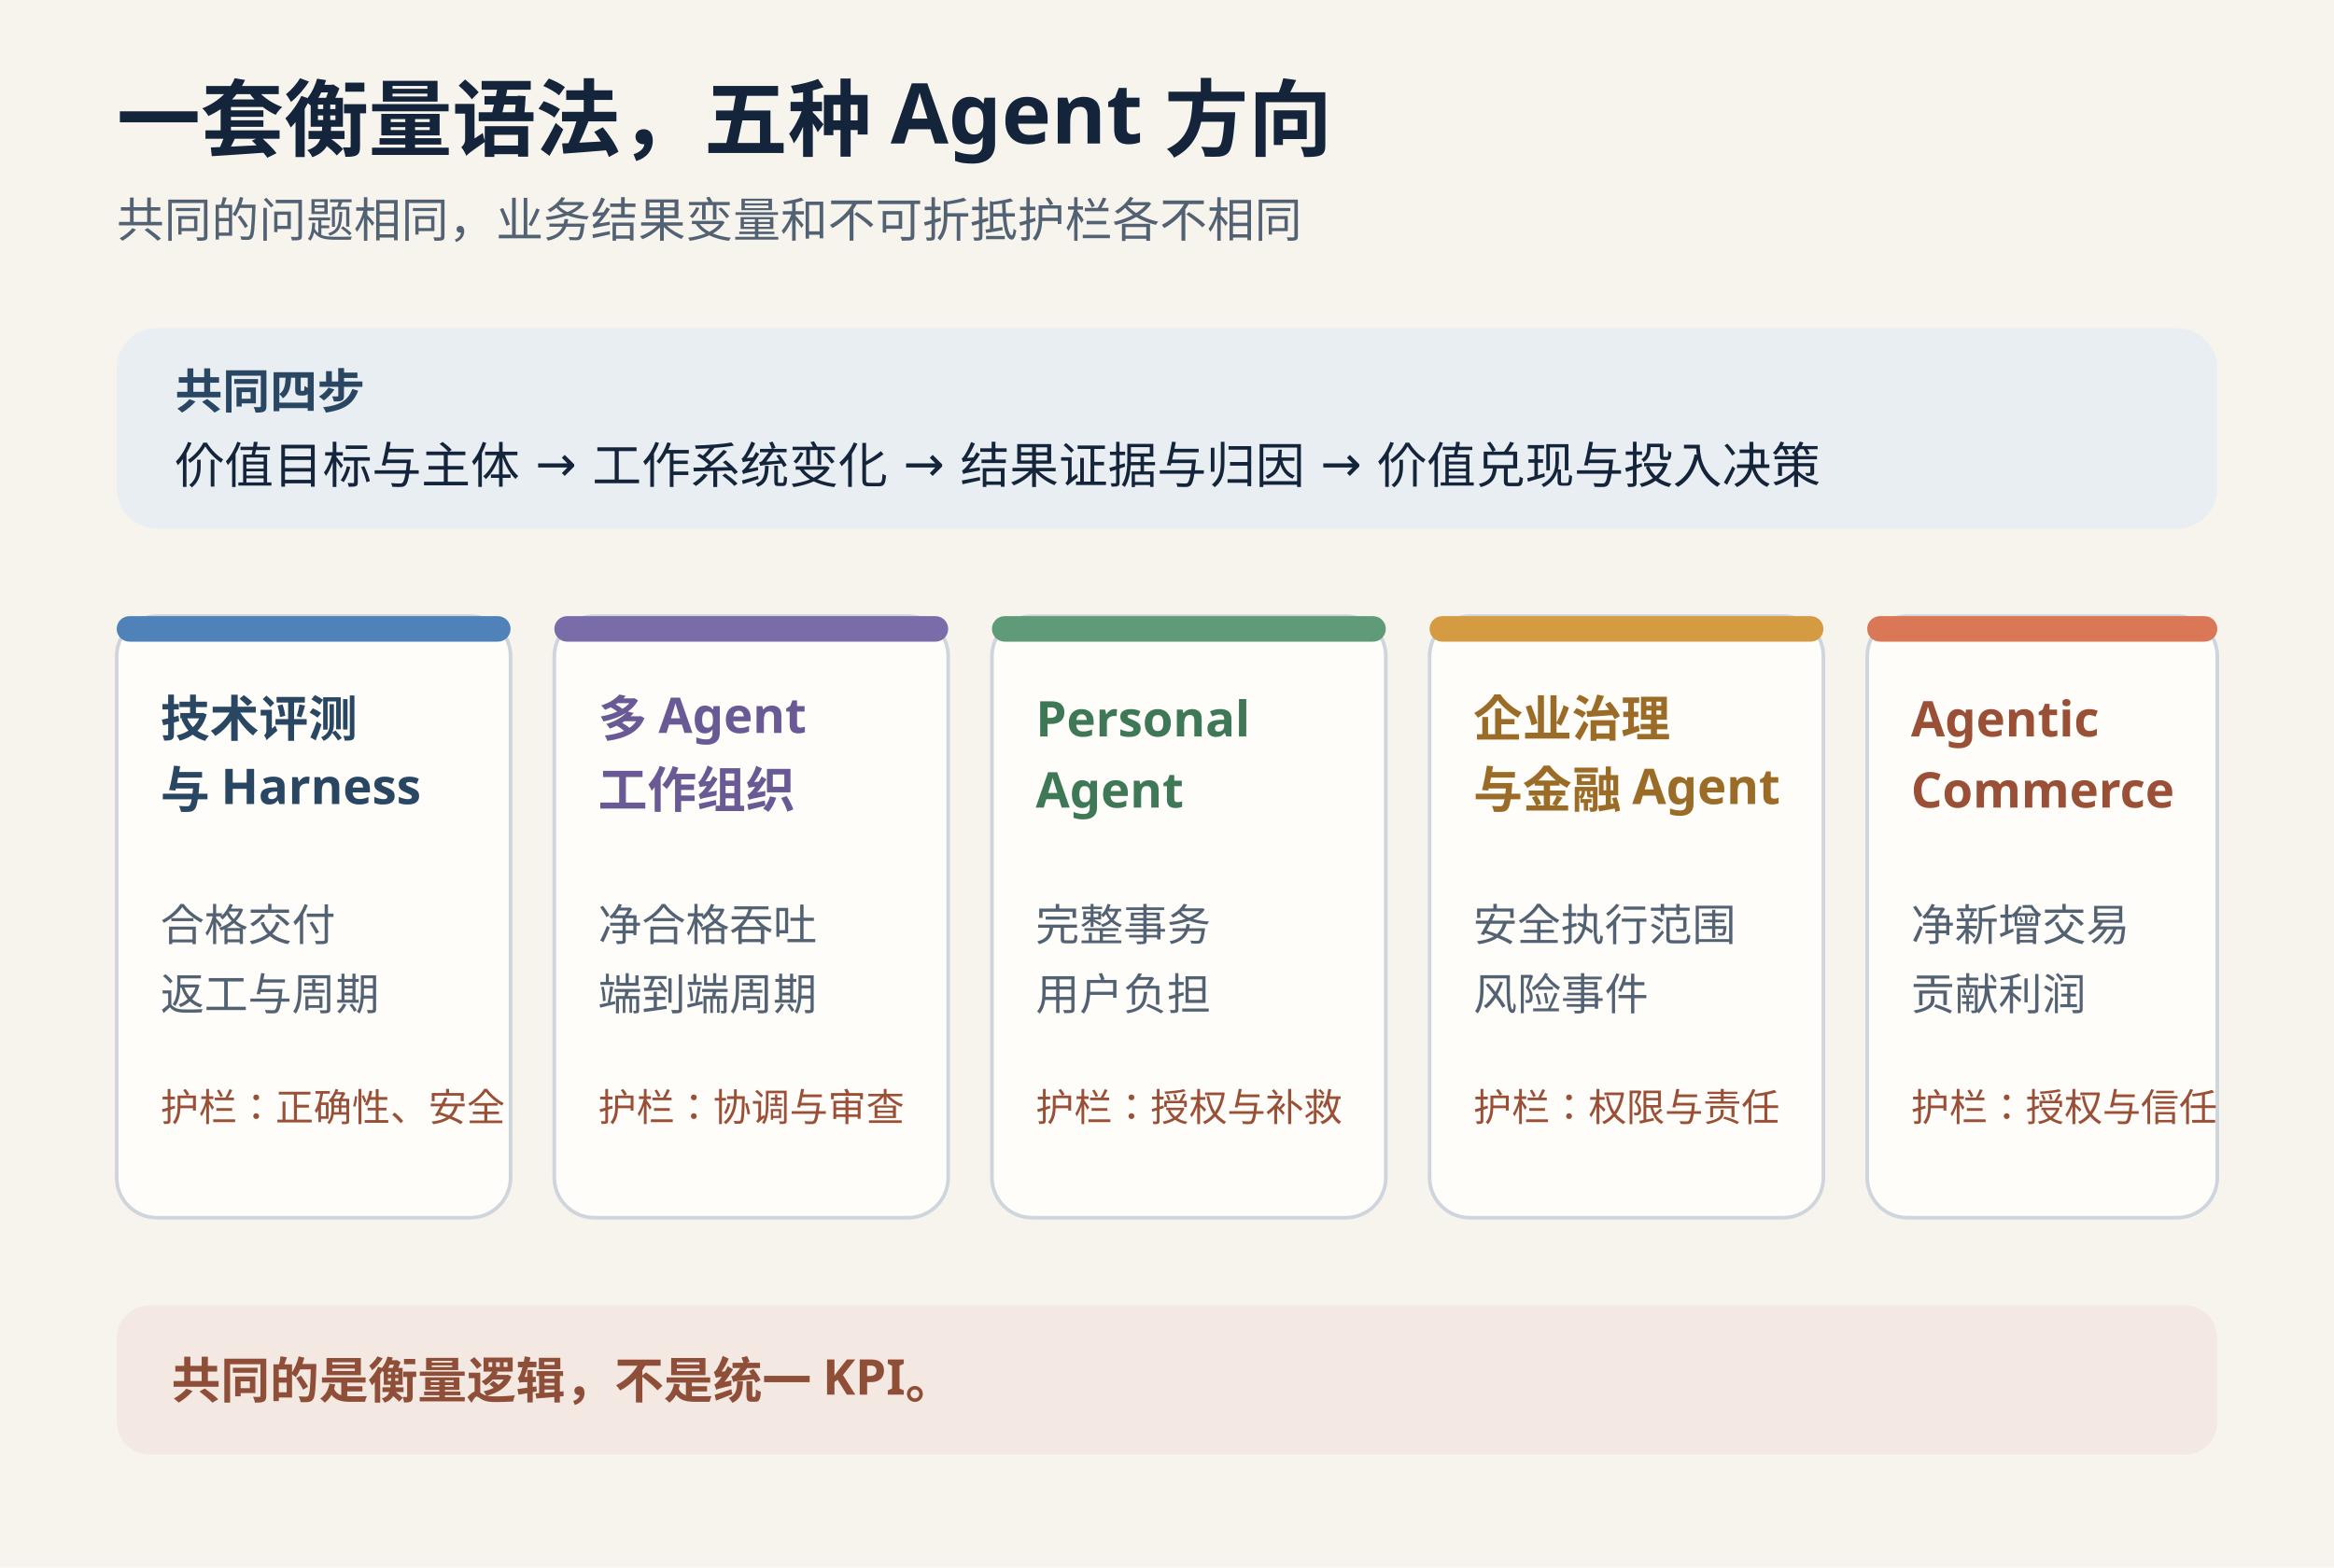
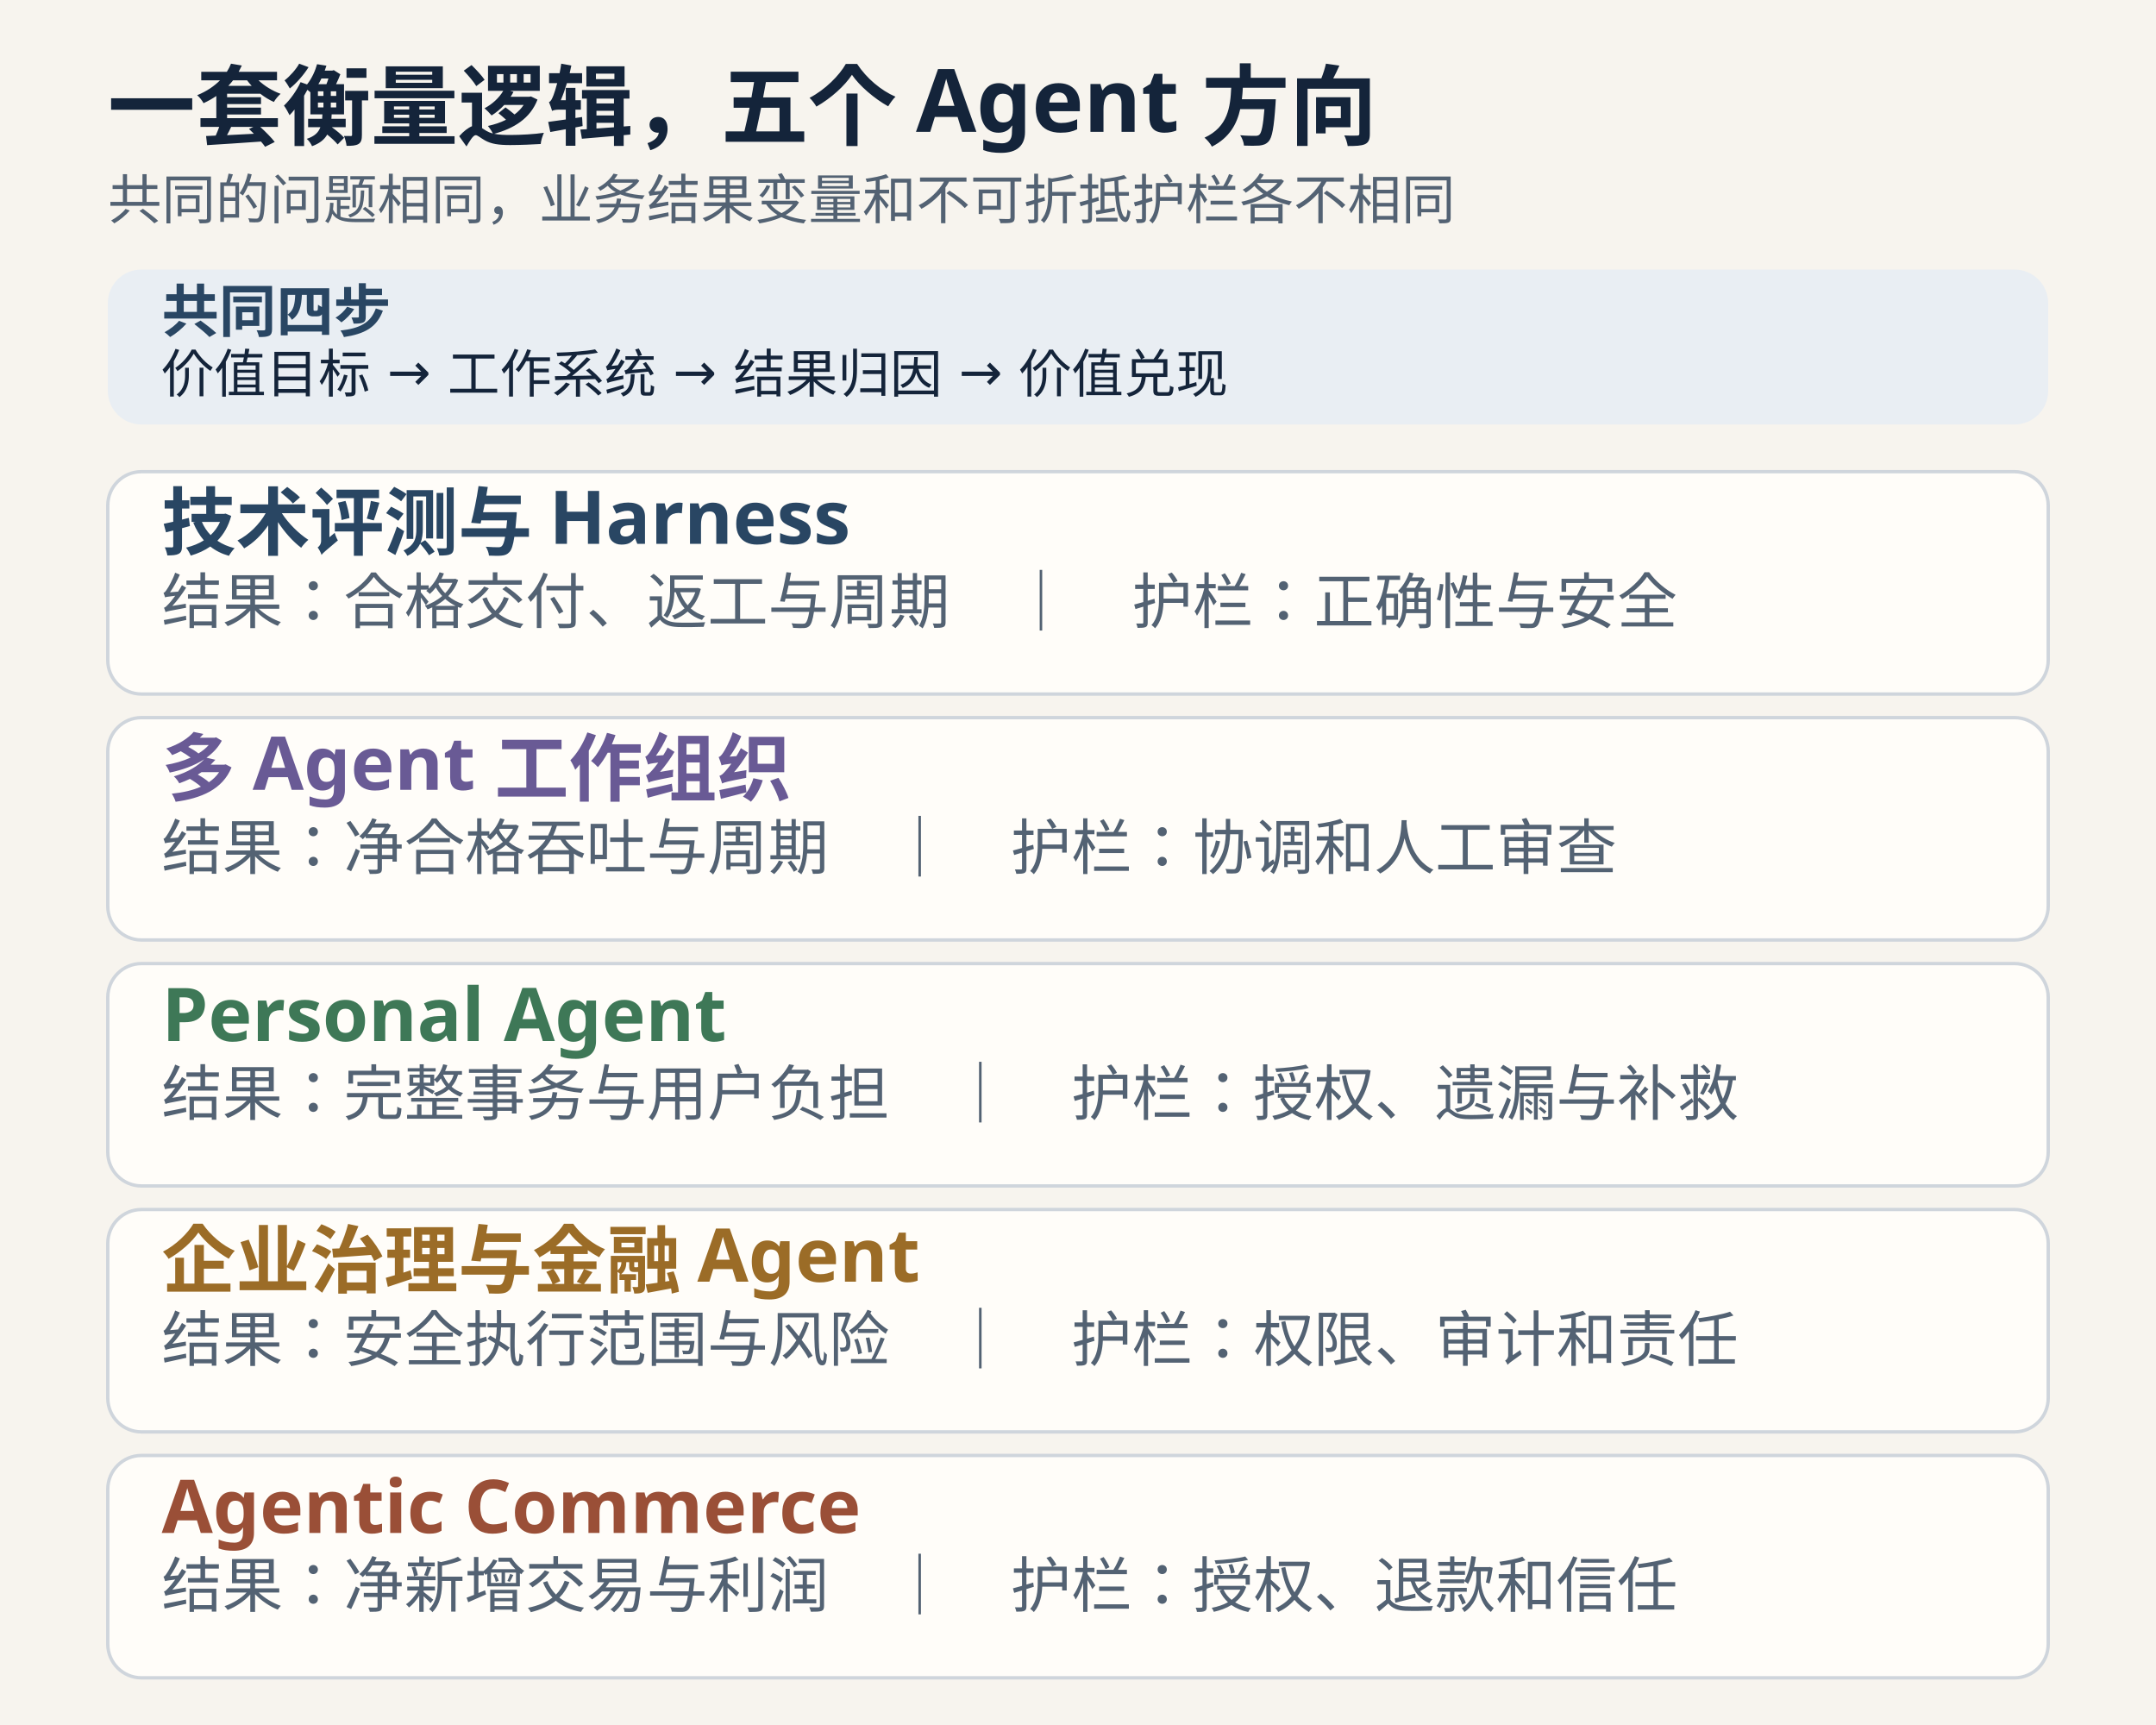
- <svg xmlns="http://www.w3.org/2000/svg" width="1280" height="860" viewBox="0 0 1280 860" role="img" aria-labelledby="title desc">
-   <rect width="1280" height="860" fill="#f7f4ee" />
-   <text x="64" y="82" fill="#14243a" font-size="46" font-weight="700" font-family="Noto Sans SC, PingFang SC, Microsoft YaHei, sans-serif">一套衡量语法，五种 Agent 方向</text>
-   <text x="64" y="130" fill="#536273" font-size="26" font-family="Noto Sans SC, PingFang SC, Microsoft YaHei, sans-serif">共同的问题相同，业务结果变量和不可折抵护栏各不相同</text>
+ <svg xmlns="http://www.w3.org/2000/svg" width="1280" height="1024" viewBox="0 0 1280 1024" role="img" aria-labelledby="title desc">
+   <rect width="1280" height="1024" fill="#f7f4ee" />
+   <text x="64" y="82" fill="#14243a" font-size="52" font-weight="700" font-family="Noto Sans SC, PingFang SC, Microsoft YaHei, sans-serif">一套衡量逻辑，五个 Agent 方向</text>
+   <text x="64" y="130" fill="#536273" font-size="32" font-family="Noto Sans SC, PingFang SC, Microsoft YaHei, sans-serif">共同的问题相同，业务结果变量和不可折抵护栏各不相同</text>
+   <rect x="64" y="160" width="1152" height="92" rx="20" fill="#e9eef3" />
+   <text x="96" y="197" fill="#294663" font-size="34" font-weight="700" font-family="Noto Sans SC, PingFang SC, Microsoft YaHei, sans-serif">共同四步</text>
+   <text x="96" y="233" fill="#14243a" font-size="31" font-family="Noto Sans SC, PingFang SC, Microsoft YaHei, sans-serif">价值目标 → 工作系统 → 结果归因 → 价值兑现</text>
  <g font-family="Noto Sans SC, PingFang SC, Microsoft YaHei, sans-serif">
-     <rect x="64" y="180" width="1152" height="110" rx="22" fill="#e9eef3" />
-     <text x="96" y="224" fill="#294663" font-size="26" font-weight="700">共同四步</text>
-     <text x="96" y="265" fill="#14243a" font-size="27">价值目标与主体 → 工作系统变化 → 结果证据与归因 → 价值兑现与投入决策</text>
-     <rect x="64" y="338" width="216" height="330" rx="22" fill="#fffdf9" stroke="#cfd5dc" stroke-width="2" />
-     <rect x="64" y="338" width="216" height="14" rx="7" fill="#4f82b8" />
-     <text x="88" y="404" fill="#294663" font-size="27" font-weight="700">技术评测</text>
-     <text x="88" y="443" fill="#294663" font-size="27" font-weight="700">与 Harness</text>
-     <text x="88" y="516" fill="#536273" font-size="24">合格交付</text>
-     <text x="88" y="554" fill="#536273" font-size="24">返工与周期</text>
-     <text x="88" y="615" fill="#9a4f37" font-size="21">护栏：正确性、安全</text>
-     <rect x="304" y="338" width="216" height="330" rx="22" fill="#fffdf9" stroke="#cfd5dc" stroke-width="2" />
-     <rect x="304" y="338" width="216" height="14" rx="7" fill="#7a6ca8" />
-     <text x="328" y="404" fill="#695a95" font-size="27" font-weight="700">多 Agent</text>
-     <text x="328" y="443" fill="#695a95" font-size="27" font-weight="700">工作组织</text>
-     <text x="328" y="516" fill="#536273" font-size="24">净合格吞吐</text>
-     <text x="328" y="554" fill="#536273" font-size="24">端到端周期</text>
-     <text x="328" y="615" fill="#9a4f37" font-size="21">护栏：协调与审查</text>
-     <rect x="544" y="338" width="216" height="330" rx="22" fill="#fffdf9" stroke="#cfd5dc" stroke-width="2" />
-     <rect x="544" y="338" width="216" height="14" rx="7" fill="#5f9b78" />
-     <text x="568" y="404" fill="#3e7857" font-size="27" font-weight="700">Personal</text>
-     <text x="568" y="443" fill="#3e7857" font-size="27" font-weight="700">Agent</text>
-     <text x="568" y="516" fill="#536273" font-size="24">完整事务</text>
-     <text x="568" y="554" fill="#536273" font-size="24">用户负担</text>
-     <text x="568" y="615" fill="#9a4f37" font-size="21">护栏：授权与补救</text>
-     <rect x="784" y="338" width="216" height="330" rx="22" fill="#fffdf9" stroke="#cfd5dc" stroke-width="2" />
-     <rect x="784" y="338" width="216" height="14" rx="7" fill="#d59b43" />
-     <text x="808" y="404" fill="#9b6c27" font-size="27" font-weight="700">企业治理</text>
-     <text x="808" y="443" fill="#9b6c27" font-size="27" font-weight="700">与金融 Agent</text>
-     <text x="808" y="516" fill="#536273" font-size="24">安全执行范围</text>
-     <text x="808" y="554" fill="#536273" font-size="24">风险事件</text>
-     <text x="808" y="615" fill="#9a4f37" font-size="21">护栏：权限与责任</text>
-     <rect x="1024" y="338" width="192" height="330" rx="22" fill="#fffdf9" stroke="#cfd5dc" stroke-width="2" />
-     <rect x="1024" y="338" width="192" height="14" rx="7" fill="#d97757" />
-     <text x="1048" y="404" fill="#9a4f37" font-size="27" font-weight="700">Agentic</text>
-     <text x="1048" y="443" fill="#9a4f37" font-size="27" font-weight="700">Commerce</text>
-     <text x="1048" y="516" fill="#536273" font-size="24">净新增交易</text>
-     <text x="1048" y="554" fill="#536273" font-size="24">贡献利润</text>
-     <text x="1048" y="615" fill="#9a4f37" font-size="21">护栏：授权与信任</text>
+     <rect x="64" y="280" width="1152" height="132" rx="20" fill="#fffdf9" stroke="#cfd5dc" stroke-width="2" />
+     <text x="96" y="326" fill="#294663" font-size="44" font-weight="700">技术评测与 Harness</text>
+     <text x="96" y="370" fill="#536273" font-size="36">结果：合格交付、返工与周期　｜　护栏：正确性与安全</text>
+     <rect x="64" y="426" width="1152" height="132" rx="20" fill="#fffdf9" stroke="#cfd5dc" stroke-width="2" />
+     <text x="96" y="472" fill="#695a95" font-size="44" font-weight="700">多 Agent 工作组织</text>
+     <text x="96" y="516" fill="#536273" font-size="36">结果：净合格吞吐与周期　｜　护栏：协调和人工审查</text>
+     <rect x="64" y="572" width="1152" height="132" rx="20" fill="#fffdf9" stroke="#cfd5dc" stroke-width="2" />
+     <text x="96" y="618" fill="#3e7857" font-size="44" font-weight="700">Personal Agent</text>
+     <text x="96" y="662" fill="#536273" font-size="36">结果：完整事务与用户负担　｜　护栏：授权、遗漏与补救</text>
+     <rect x="64" y="718" width="1152" height="132" rx="20" fill="#fffdf9" stroke="#cfd5dc" stroke-width="2" />
+     <text x="96" y="764" fill="#9b6c27" font-size="44" font-weight="700">企业治理与金融 Agent</text>
+     <text x="96" y="808" fill="#536273" font-size="36">结果：安全执行范围与风险　｜　护栏：权限、审计和责任</text>
+     <rect x="64" y="864" width="1152" height="132" rx="20" fill="#fffdf9" stroke="#cfd5dc" stroke-width="2" />
+     <text x="96" y="910" fill="#9a4f37" font-size="44" font-weight="700">Agentic Commerce</text>
+     <text x="96" y="954" fill="#536273" font-size="36">结果：净新增交易与利润　｜　护栏：授权、退款和信任</text>
  </g>
-   <rect x="64" y="716" width="1152" height="82" rx="18" fill="#f3e8e2" />
-   <text x="94" y="767" fill="#8e4e38" font-size="27" font-weight="700" font-family="Noto Sans SC, PingFang SC, Microsoft YaHei, sans-serif">共同的是衡量逻辑，不是统一 KPI。</text>
</svg>
